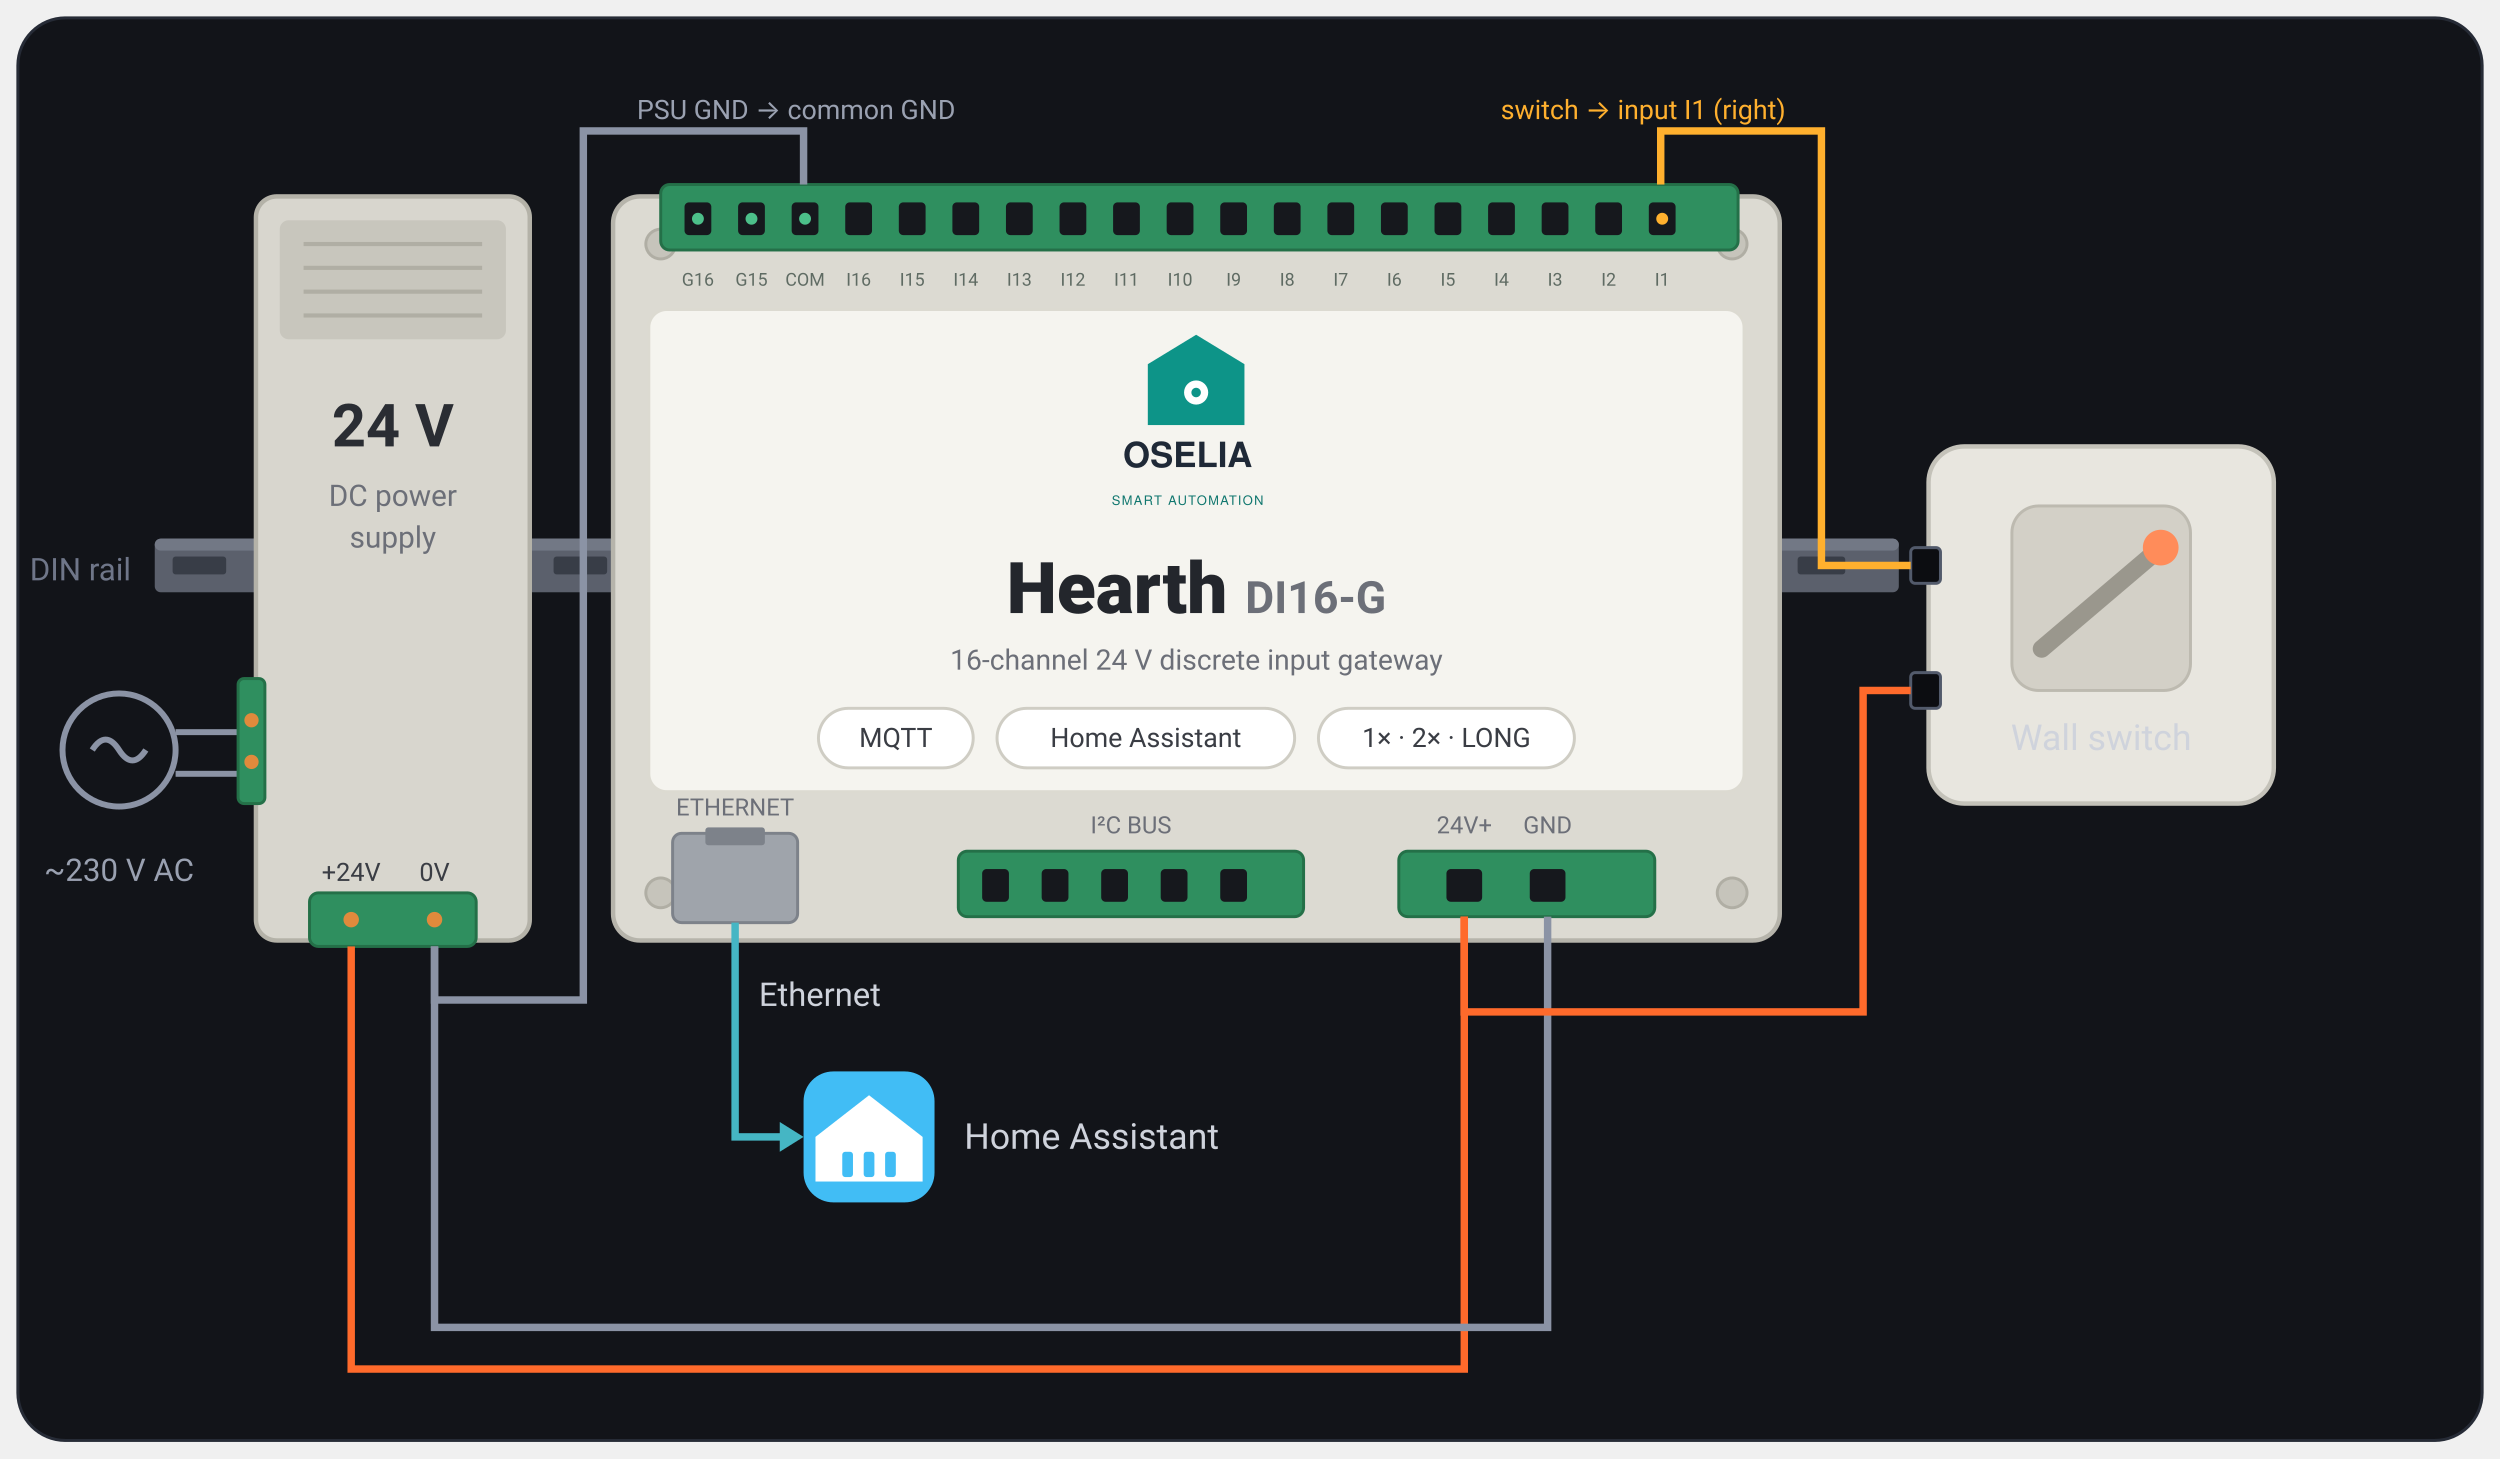
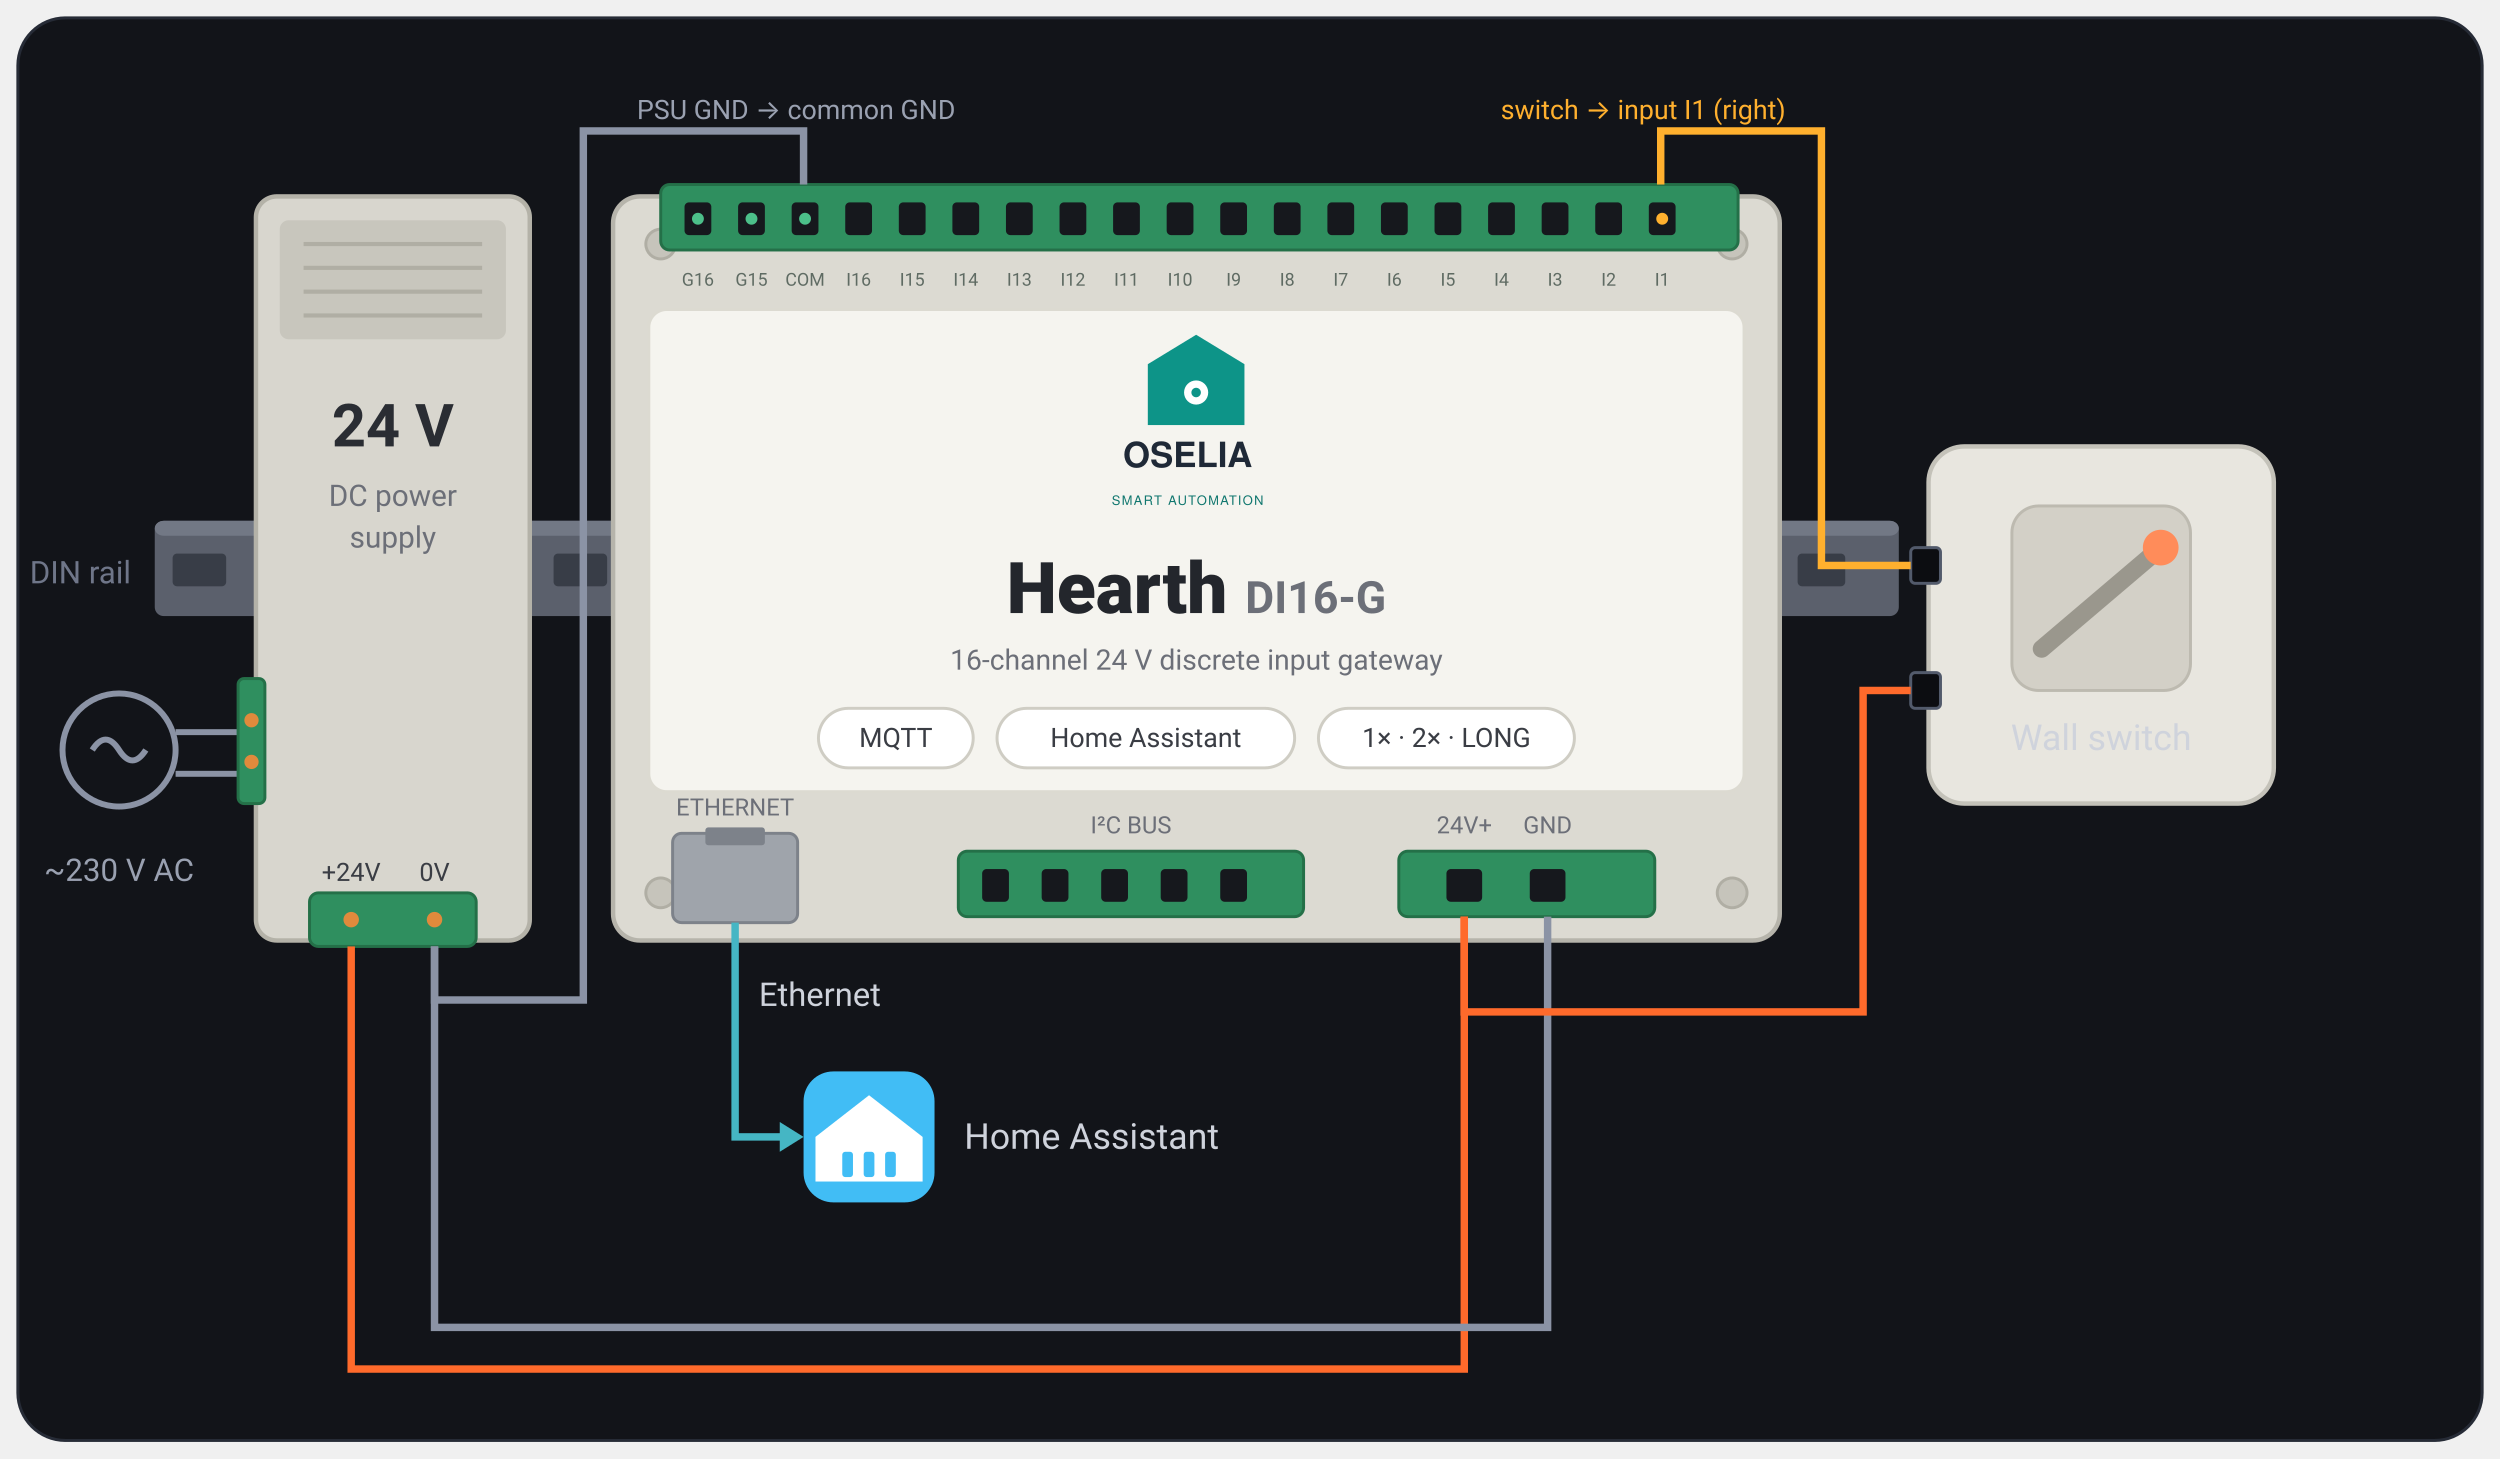
<svg xmlns="http://www.w3.org/2000/svg" viewBox="0 0 840 490" role="img" aria-label="A 24 V power supply, the OSELIA Hearth DI16-G gateway and a wall switch on a DIN rail, wired to Home Assistant" font-family="ui-sans-serif, system-ui, -apple-system, Segoe UI, Roboto, sans-serif">
  <rect x="6" y="6" width="828" height="478" rx="16" fill="#121419" stroke="#262b36" />
  <g>
-     <rect x="52" y="181" width="586" height="18" rx="2" fill="#5b606c" />
-     <rect x="52" y="181" width="586" height="4" rx="2" fill="#727885" />
+     <rect x="52" y="175" width="586" height="32" rx="3" fill="#5b606c" />
+     <rect x="52" y="175" width="586" height="5" rx="3" fill="#727885" />
    <g fill="#383d47">
-       <rect x="58" y="187" width="18" height="6" rx="1" />
-       <rect x="186" y="187" width="18" height="6" rx="1" />
-       <rect x="604" y="187" width="16" height="6" rx="1" />
+       <rect x="58" y="186" width="18" height="11" rx="1.5" />
+       <rect x="186" y="186" width="18" height="11" rx="1.5" />
+       <rect x="604" y="186" width="16" height="11" rx="1.5" />
    </g>
-     <text x="10" y="195" font-size="10.5" fill="#6f7689">DIN rail</text>
+     <text x="10" y="196" font-size="10.5" fill="#6f7689">DIN rail</text>
  </g>
  <g>
    <circle cx="40" cy="252" r="19" fill="none" stroke="#8b93a5" stroke-width="2" />
    <path d="M31 252 q4.5 -7 9 0 t9 0" fill="none" stroke="#8b93a5" stroke-width="2" />
    <text x="40" y="296" font-size="10.5" fill="#9aa1b1" text-anchor="middle">~230 V AC</text>
    <path d="M59 246 H82" stroke="#8b93a5" stroke-width="2" />
    <path d="M59 260 H82" stroke="#8b93a5" stroke-width="2" />
  </g>
  <g>
    <rect x="86" y="66" width="92" height="250" rx="7" fill="#d8d6ce" stroke="#b4b2a8" stroke-width="1.5" />
    <rect x="94" y="74" width="76" height="40" rx="3" fill="#c8c6bd" />
    <g stroke="#b0aea4" stroke-width="1.4">
      <path d="M102 82 H162" />
      <path d="M102 90 H162" />
      <path d="M102 98 H162" />
      <path d="M102 106 H162" />
    </g>
    <text x="132" y="150" font-size="20" font-weight="700" fill="#2a2d33" text-anchor="middle">24 V</text>
    <text x="132" y="170" font-size="10" fill="#6c6f78" text-anchor="middle">DC power</text>
    <text x="132" y="184" font-size="10" fill="#6c6f78" text-anchor="middle">supply</text>
    <rect x="80" y="228" width="9" height="42" rx="2" fill="#2f8f5f" stroke="#247048" />
    <circle cx="84.5" cy="242" r="2.4" fill="#e08a3c" />
    <circle cx="84.5" cy="256" r="2.4" fill="#e08a3c" />
    <rect x="104" y="300" width="56" height="18" rx="3" fill="#2f8f5f" stroke="#247048" />
    <circle cx="118" cy="309" r="2.6" fill="#e08a3c" />
    <circle cx="146" cy="309" r="2.6" fill="#e08a3c" />
    <text x="118" y="296" font-size="8.5" fill="#3a3d44" text-anchor="middle">+24V</text>
    <text x="146" y="296" font-size="8.5" fill="#3a3d44" text-anchor="middle">0V</text>
  </g>
  <g>
    <rect x="206" y="66" width="392" height="250" rx="9" fill="#dcdad2" stroke="#b6b4ab" stroke-width="1.5" />
    <g fill="#c6c4bb" stroke="#b0aea4">
      <circle cx="222" cy="82" r="5" />
      <circle cx="582" cy="82" r="5" />
      <circle cx="222" cy="300" r="5" />
      <circle cx="582" cy="300" r="5" />
    </g>
    <rect x="222" y="62" width="362" height="22" rx="3" fill="#2f8f5f" stroke="#247048" />
    <g fill="#16181d">
      <rect x="230" y="68" width="9" height="11" rx="1.5" />
      <rect x="248" y="68" width="9" height="11" rx="1.5" />
      <rect x="266" y="68" width="9" height="11" rx="1.5" />
      <rect x="284" y="68" width="9" height="11" rx="1.5" />
      <rect x="302" y="68" width="9" height="11" rx="1.5" />
      <rect x="320" y="68" width="9" height="11" rx="1.5" />
      <rect x="338" y="68" width="9" height="11" rx="1.5" />
      <rect x="356" y="68" width="9" height="11" rx="1.5" />
      <rect x="374" y="68" width="9" height="11" rx="1.5" />
      <rect x="392" y="68" width="9" height="11" rx="1.5" />
      <rect x="410" y="68" width="9" height="11" rx="1.5" />
      <rect x="428" y="68" width="9" height="11" rx="1.5" />
      <rect x="446" y="68" width="9" height="11" rx="1.5" />
      <rect x="464" y="68" width="9" height="11" rx="1.5" />
      <rect x="482" y="68" width="9" height="11" rx="1.5" />
      <rect x="500" y="68" width="9" height="11" rx="1.5" />
      <rect x="518" y="68" width="9" height="11" rx="1.5" />
      <rect x="536" y="68" width="9" height="11" rx="1.5" />
      <rect x="554" y="68" width="9" height="11" rx="1.5" />
    </g>
    <g fill="#4cc08a">
      <circle cx="234.5" cy="73.5" r="2" />
      <circle cx="252.5" cy="73.5" r="2" />
      <circle cx="270.5" cy="73.5" r="2" />
    </g>
    <circle cx="558.5" cy="73.5" r="2" fill="#ffb02e" />
    <g font-size="6" fill="#5f6b63" text-anchor="middle">
      <text x="234.5" y="96">G16</text>
      <text x="252.5" y="96">G15</text>
      <text x="270.5" y="96">COM</text>
      <text x="288.5" y="96">I16</text>
      <text x="306.5" y="96">I15</text>
      <text x="324.5" y="96">I14</text>
      <text x="342.5" y="96">I13</text>
      <text x="360.5" y="96">I12</text>
      <text x="378.5" y="96">I11</text>
      <text x="396.5" y="96">I10</text>
      <text x="414.5" y="96">I9</text>
      <text x="432.5" y="96">I8</text>
      <text x="450.5" y="96">I7</text>
      <text x="468.5" y="96">I6</text>
      <text x="486.5" y="96">I5</text>
      <text x="504.5" y="96">I4</text>
      <text x="522.5" y="96">I3</text>
      <text x="540.5" y="96">I2</text>
      <text x="558.5" y="96">I1</text>
    </g>
    <rect x="218" y="104" width="368" height="162" rx="6" fill="#f5f4ef" stroke="#dcdad1" />
    <svg x="342" y="110" width="120" height="61" viewBox="0 53 92 49" preserveAspectRatio="xMidYMid meet">
      <g transform="matrix(1 0 0 -1 0 172.91)">
        <path d="M32.88,93.54 L58.96,93.54 L58.96,109.98 L45.92,117.92 L32.88,109.98 Z " fill="#0d9488" />
        <circle cx="45.92" cy="102.33" r="3.26" fill="#ffffff" />
        <circle cx="45.92" cy="102.33" r="1.28" fill="#0d9488" />
        <text transform="translate(26.17,82.20) scale(1,-1)" font-family="Helvetica, Arial, sans-serif" font-weight="bold" font-size="9.40" fill="#1f2937">OSELIA</text>
        <text transform="translate(23.14,72.00) scale(1,-1)" font-family="Helvetica, Arial, sans-serif" font-weight="normal" font-size="3.50" letter-spacing="0.35" fill="#0f766e">SMART AUTOMATION</text>
      </g>
    </svg>
    <text x="402" y="206" font-size="24" font-weight="800" fill="#23262c" text-anchor="middle">Hearth <tspan font-size="15" font-weight="600" fill="#6c6f78">DI16-G</tspan>
    </text>
    <text x="402" y="225" font-size="9.5" fill="#6c6f78" text-anchor="middle">16-channel 24 V discrete input gateway</text>
    <g font-size="9" fill="#3a3d44" text-anchor="middle">
      <rect x="275" y="238" width="52" height="20" rx="10" fill="#fff" stroke="#cfcdc4" />
      <text x="301" y="251">MQTT</text>
      <rect x="335" y="238" width="100" height="20" rx="10" fill="#fff" stroke="#cfcdc4" />
      <text x="385" y="251">Home Assistant</text>
      <rect x="443" y="238" width="86" height="20" rx="10" fill="#fff" stroke="#cfcdc4" />
      <text x="486" y="251">1× · 2× · LONG</text>
    </g>
    <rect x="226" y="280" width="42" height="30" rx="3" fill="#9fa4ab" stroke="#7d828a" />
    <rect x="237" y="278" width="20" height="6" rx="1" fill="#7d828a" />
    <text x="247" y="274" font-size="8" fill="#6c6f78" text-anchor="middle">ETHERNET</text>
    <rect x="322" y="286" width="116" height="22" rx="3" fill="#2f8f5f" stroke="#247048" />
    <g fill="#16181d">
      <rect x="330" y="292" width="9" height="11" rx="1.5" />
      <rect x="350" y="292" width="9" height="11" rx="1.5" />
      <rect x="370" y="292" width="9" height="11" rx="1.5" />
      <rect x="390" y="292" width="9" height="11" rx="1.5" />
      <rect x="410" y="292" width="9" height="11" rx="1.5" />
    </g>
    <text x="380" y="280" font-size="8" fill="#6c6f78" text-anchor="middle">I²C BUS</text>
    <rect x="470" y="286" width="86" height="22" rx="3" fill="#2f8f5f" stroke="#247048" />
    <g fill="#16181d">
      <rect x="486" y="292" width="12" height="11" rx="1.5" />
      <rect x="514" y="292" width="12" height="11" rx="1.5" />
    </g>
    <text x="492" y="280" font-size="8" fill="#6c6f78" text-anchor="middle">24V+</text>
    <text x="520" y="280" font-size="8" fill="#6c6f78" text-anchor="middle">GND</text>
  </g>
  <g>
    <rect x="648" y="150" width="116" height="120" rx="12" fill="#e8e6df" stroke="#c4c2b9" stroke-width="1.5" />
    <rect x="676" y="170" width="60" height="62" rx="9" fill="#d3d0c7" stroke="#bdbab0" />
    <path d="M686 218 L726 184" stroke="#9a978d" stroke-width="6" stroke-linecap="round" />
    <circle cx="726" cy="184" r="6" fill="#ff8c5a" />
    <text x="706" y="252" font-size="12" fill="#cfd3dc" text-anchor="middle">Wall switch</text>
    <rect x="642" y="184" width="10" height="12" rx="1.5" fill="#0c0d11" stroke="#525a6b" />
    <rect x="642" y="226" width="10" height="12" rx="1.5" fill="#0c0d11" stroke="#525a6b" />
  </g>
  <g>
    <rect x="270" y="360" width="44" height="44" rx="10" fill="#41bdf5" />
    <path d="M292 368 L310 382 L310 397 L274 397 L274 382 Z" fill="#fff" />
    <g fill="#41bdf5">
      <rect x="283" y="387" width="3.6" height="8.5" rx="1" />
      <rect x="290.2" y="387" width="3.6" height="8.5" rx="1" />
      <rect x="297.4" y="387" width="3.6" height="8.5" rx="1" />
    </g>
    <text x="324" y="386" font-size="12" fill="#cfd3dc">Home Assistant</text>
  </g>
  <path d="M118 318 V460 H492 V308" fill="none" stroke="#ff6a2b" stroke-width="2.5" />
  <path d="M146 318 V446 H520 V308" fill="none" stroke="#8b93a5" stroke-width="2.5" />
  <path d="M492 308 V340 H626 V232 H642" fill="none" stroke="#ff6a2b" stroke-width="2.5" />
  <path d="M642 190 H612 V44 H558 V62" fill="none" stroke="#ffb02e" stroke-width="2.5" />
  <text x="600" y="40" font-size="9" fill="#ffb02e" text-anchor="end">switch → input I1 (right)</text>
  <path d="M146 318 V336 H196 V44 H270 V62" fill="none" stroke="#8b93a5" stroke-width="2.5" />
  <text x="214" y="40" font-size="9" fill="#9aa1b1" text-anchor="start">PSU GND → common GND</text>
  <path d="M247 310 V382 H266" fill="none" stroke="#45b6c4" stroke-width="2.5" />
  <path d="M262 377 l8 5 l-8 5 z" fill="#45b6c4" />
  <text x="255" y="338" font-size="11" fill="#cfd3dc">Ethernet</text>
</svg>
